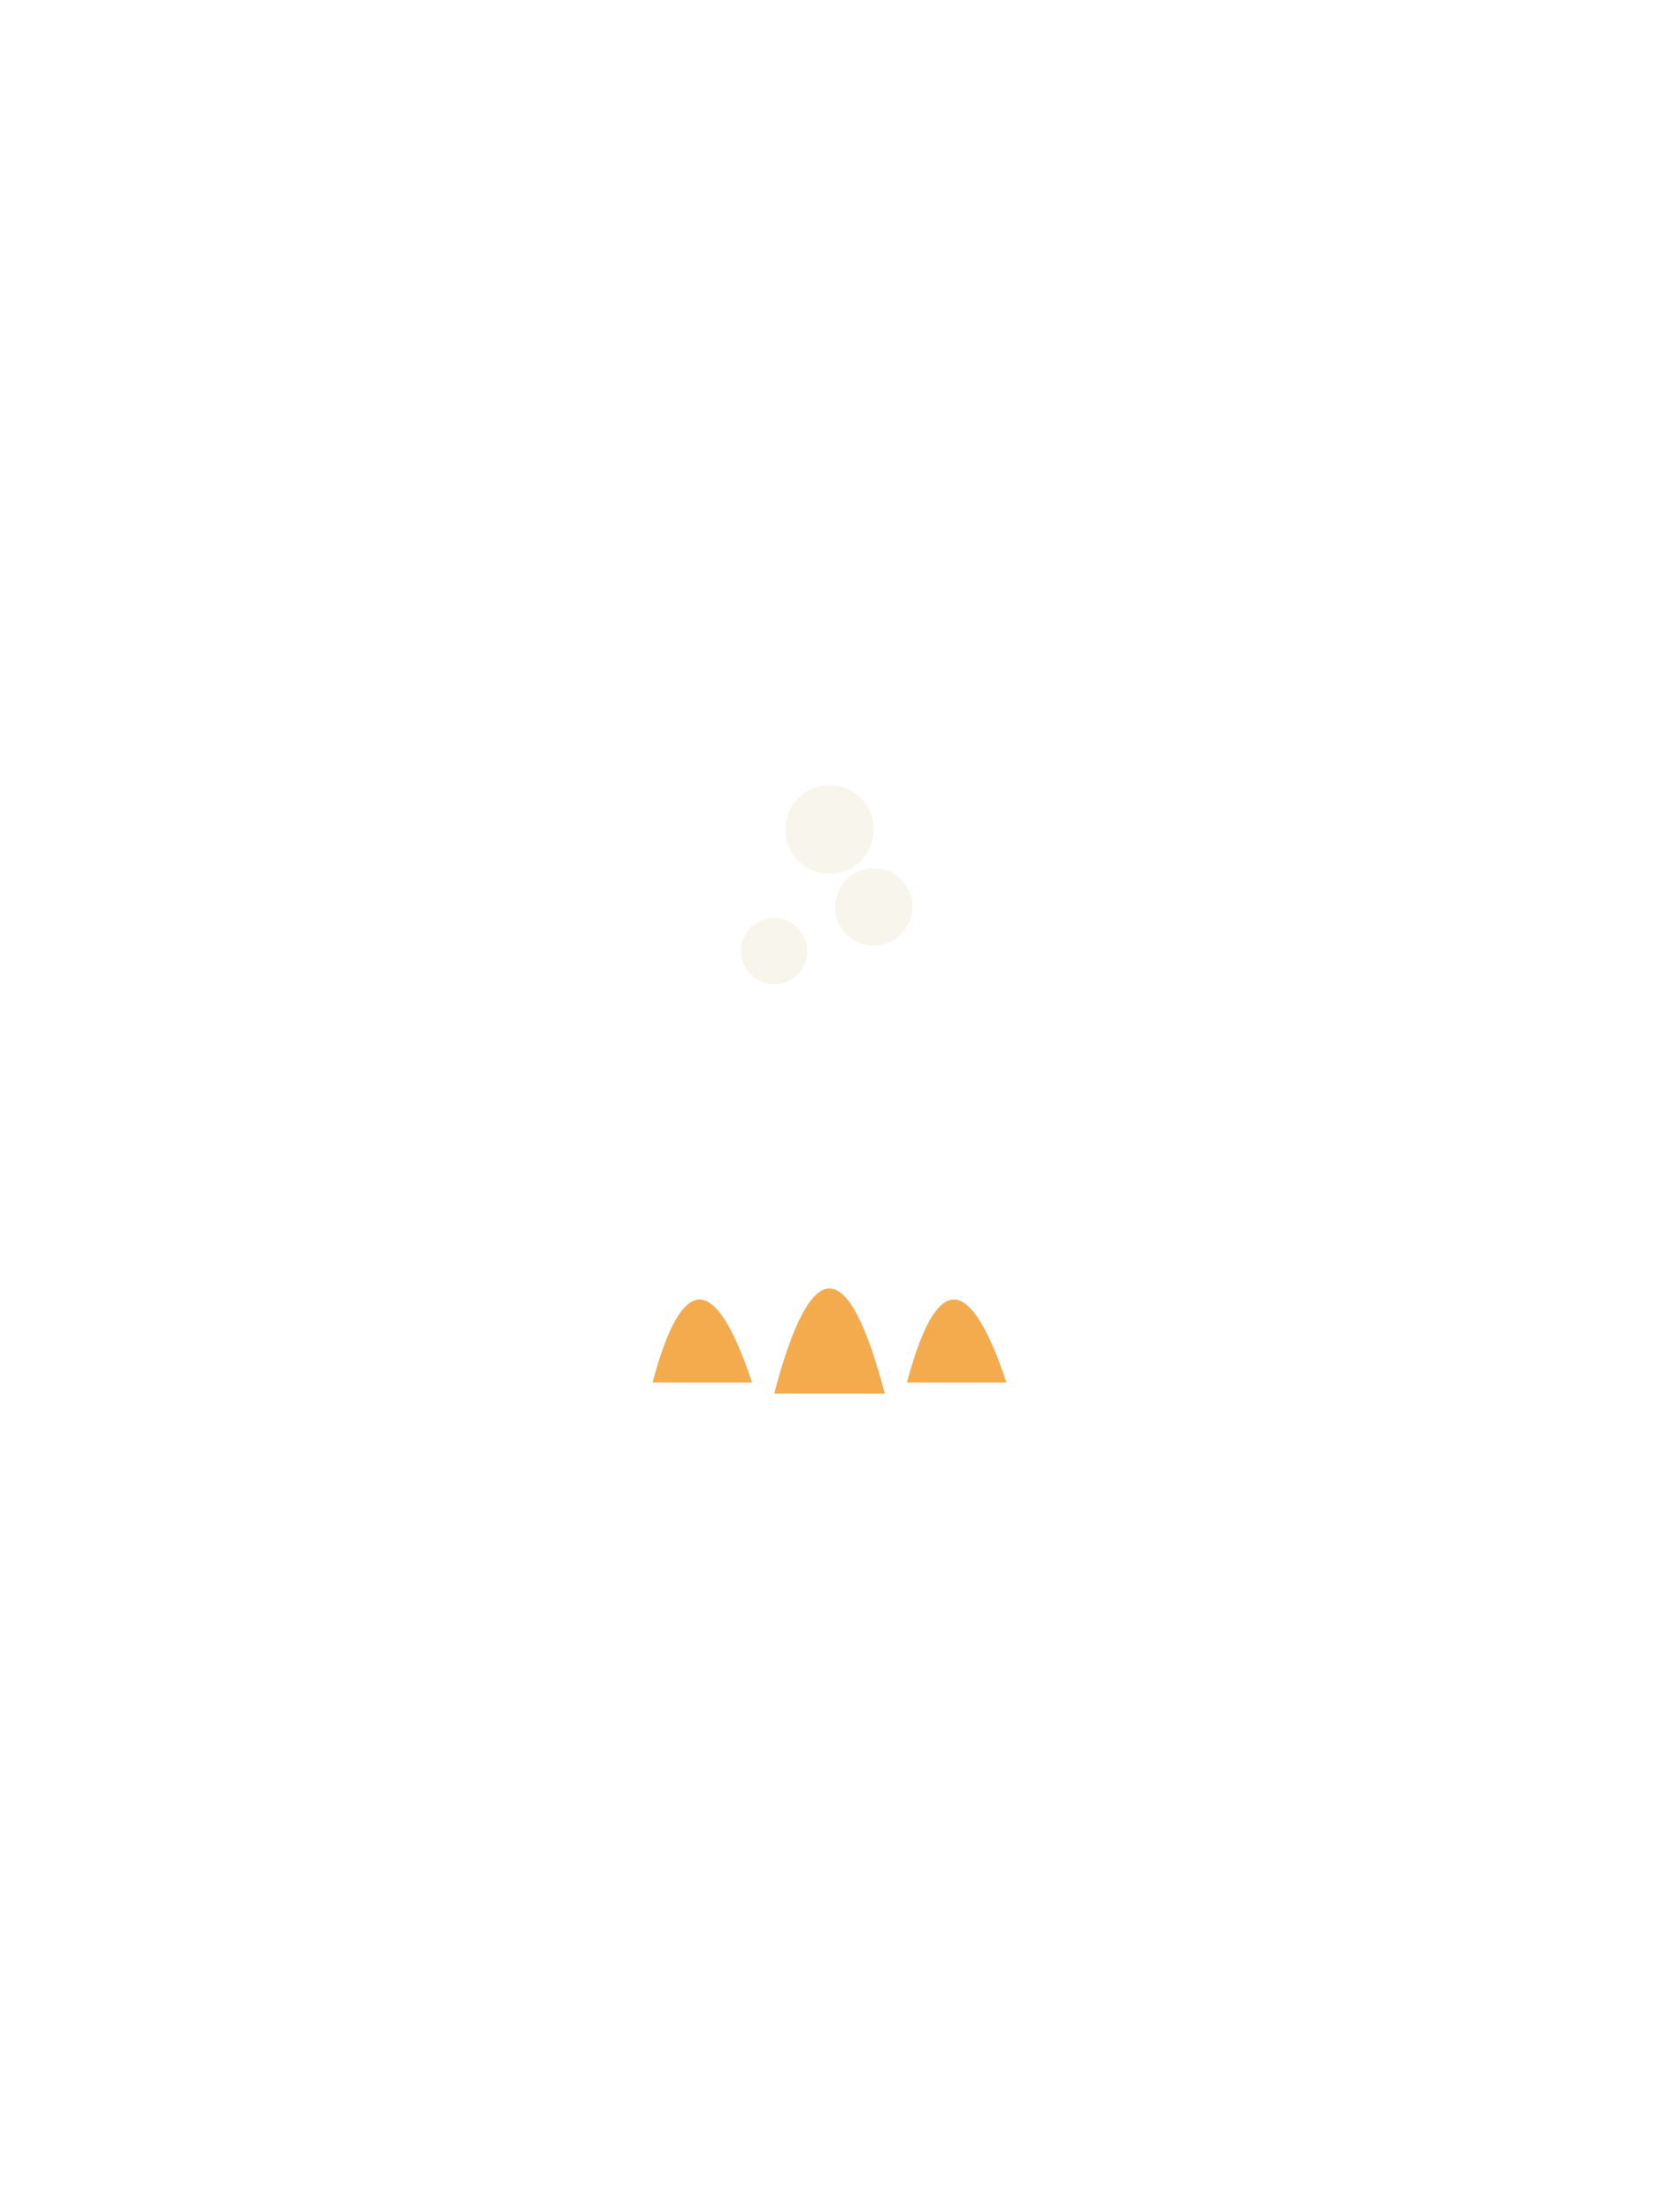
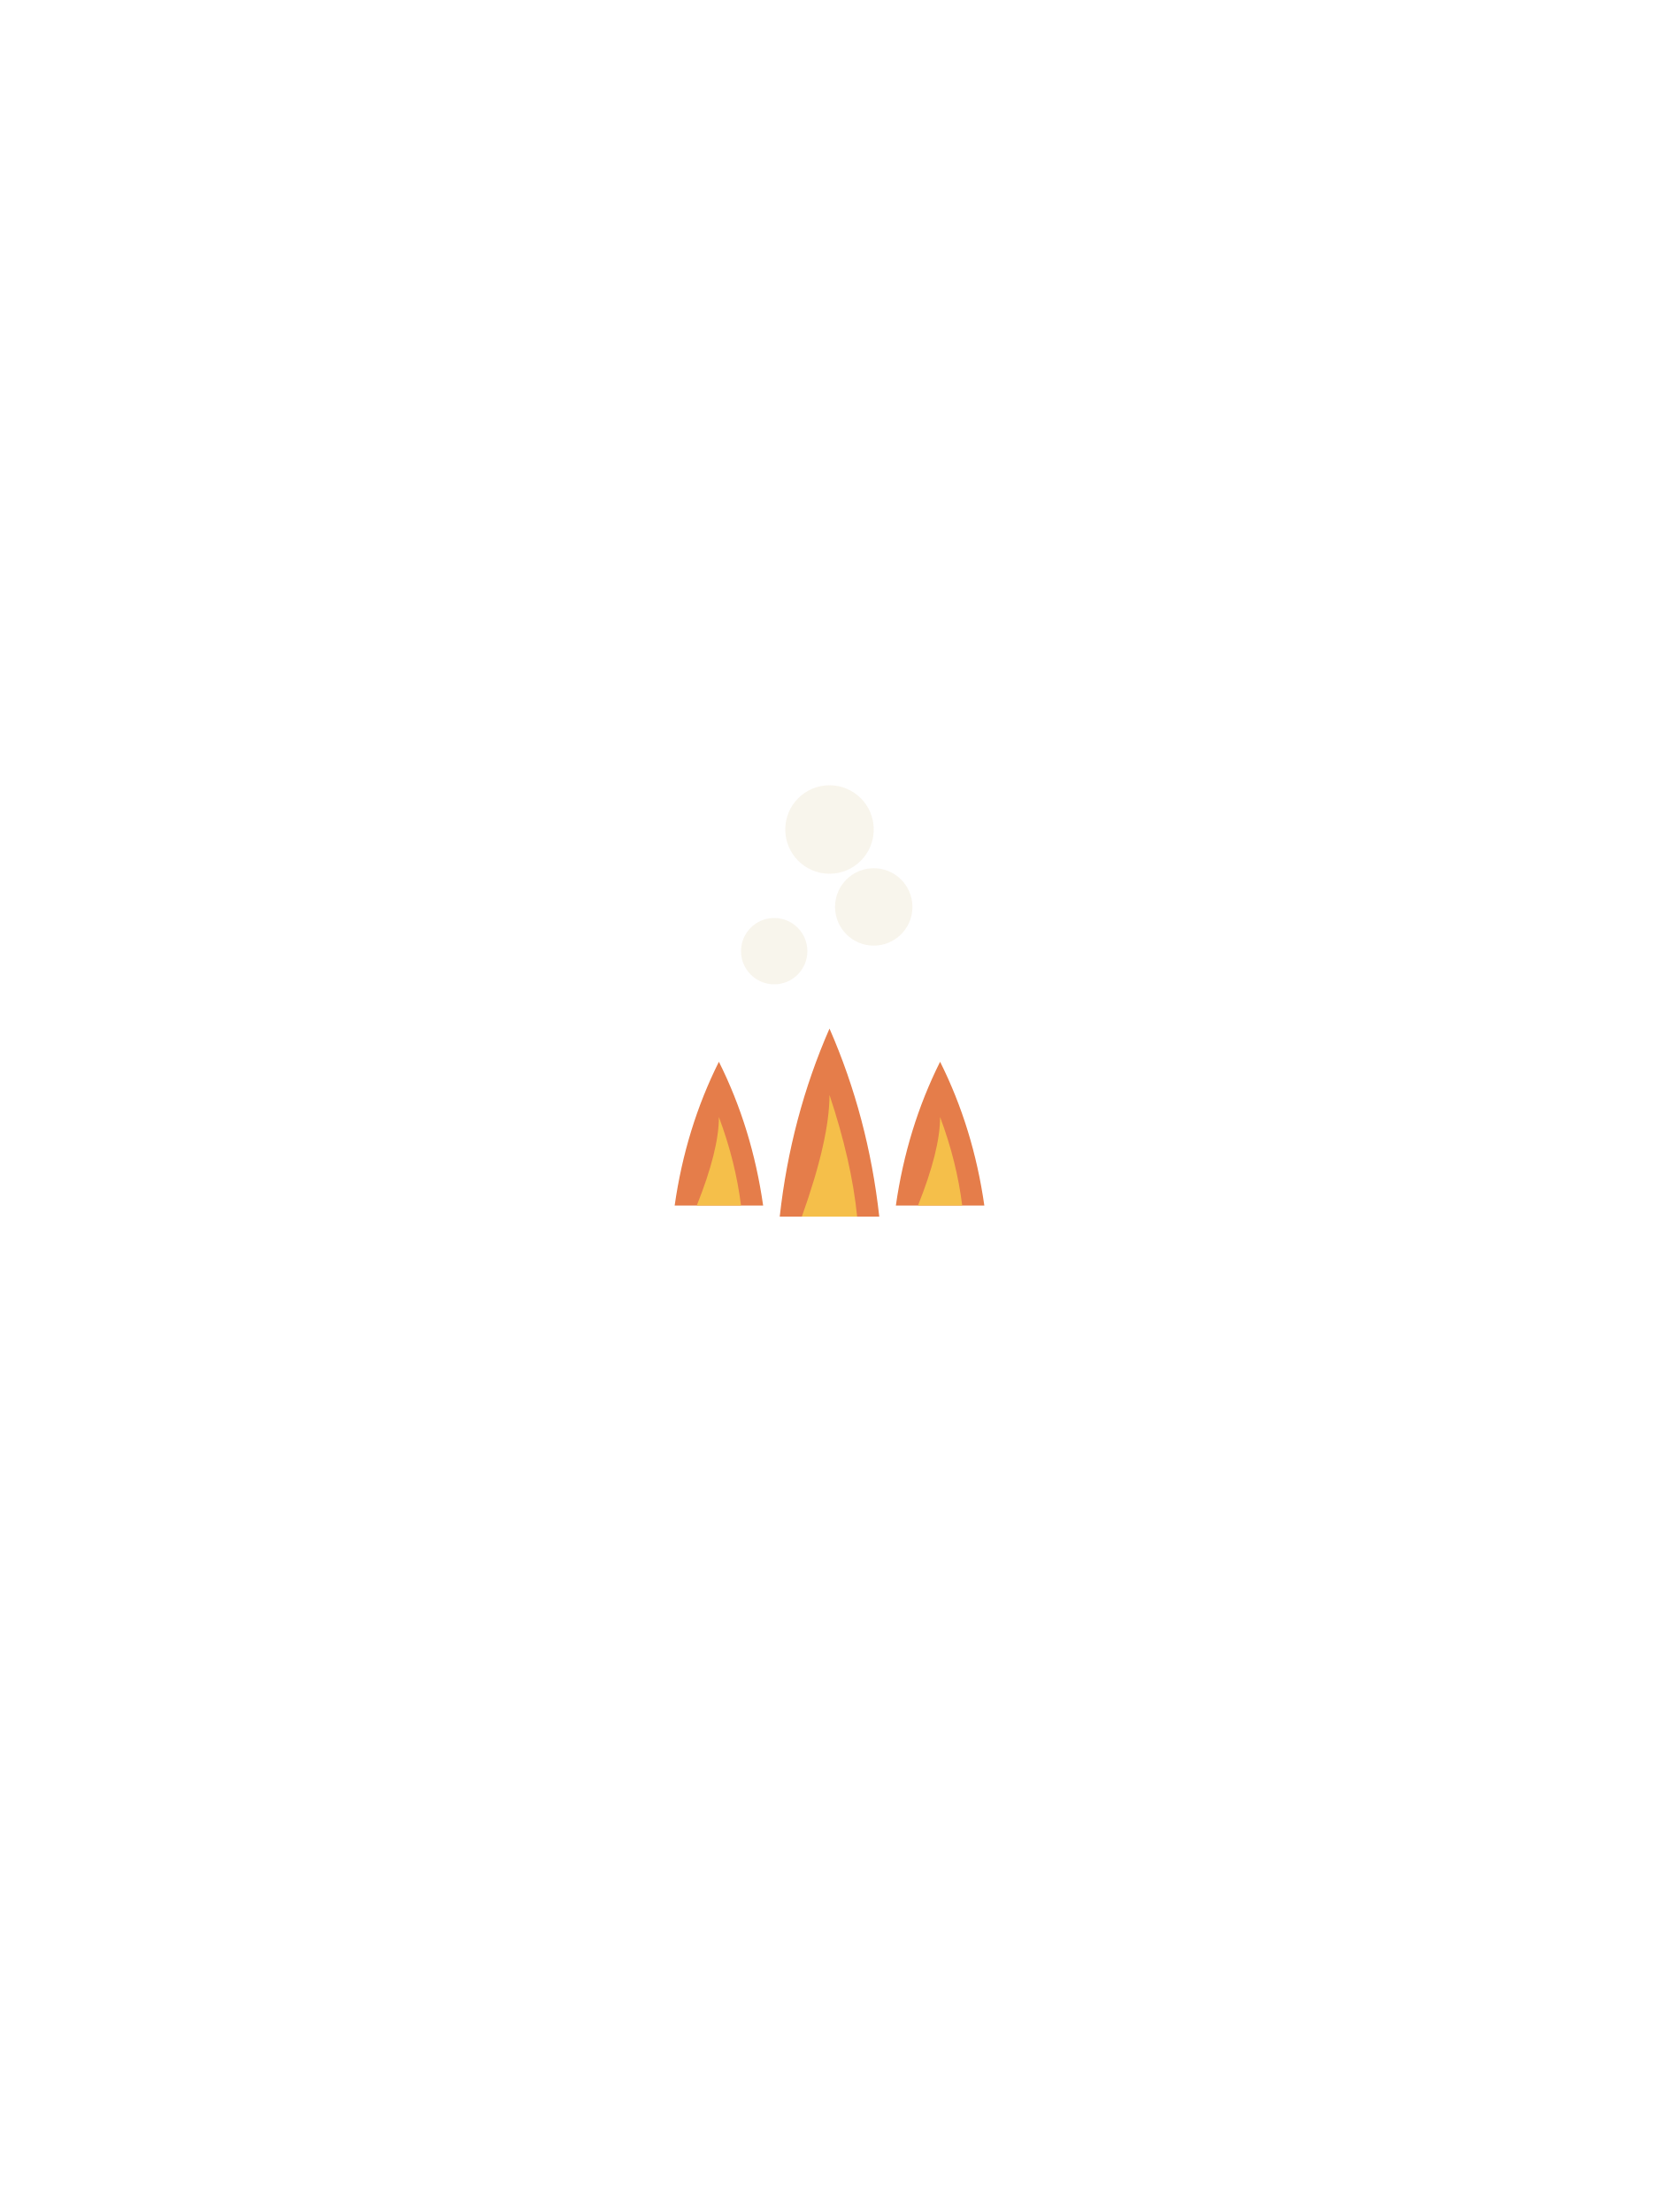
<svg xmlns="http://www.w3.org/2000/svg" viewBox="0 0 300 400" preserveAspectRatio="xMidYMid slice">
-   <style>.p { animation: sleh .6s ease-in-out infinite alternate; transform-origin: 150px 250px; } @keyframes sleh { to { transform: scaleY(1.25); } } @media (prefers-reduced-motion: reduce) { .p { animation: none; } }</style>
-   <g class="p" fill="#F2A23A" opacity=".9">
-     <path d="M118 250q8-30 18 0z" />
-     <path d="M140 252q10-38 20 0z" />
-     <path d="M164 250q8-30 18 0z" />
+   <style>.p { animation: sleh .6s ease-in-out infinite alternate; transform-origin: 150px 218px; } @keyframes sleh { to { transform: scaleY(1.25); } } @media (prefers-reduced-motion: reduce) { .p { animation: none; } }</style>
+   <g class="p">
+     <g fill="#E0662A" opacity=".85">
+       <path d="M122 218q2-14 8-26q6 12 8 26z" />
+       <path d="M141 220q2-18 9-34q7 16 9 34z" />
+       <path d="M162 218q2-14 8-26q6 12 8 26z" />
+     </g>
+     <g fill="#F7C64A" opacity=".9">
+       <path d="M126 218q4-10 4-16q3 8 4 16z" />
+       <path d="M145 220q5-14 5-22q4 12 5 22z" />
+       <path d="M166 218q4-10 4-16q3 8 4 16z" />
+     </g>
  </g>
  <g fill="#F4EEE0" opacity=".6">
    <circle cx="140" cy="172" r="6" />
    <circle cx="158" cy="164" r="7" />
    <circle cx="150" cy="150" r="8" />
  </g>
</svg>
